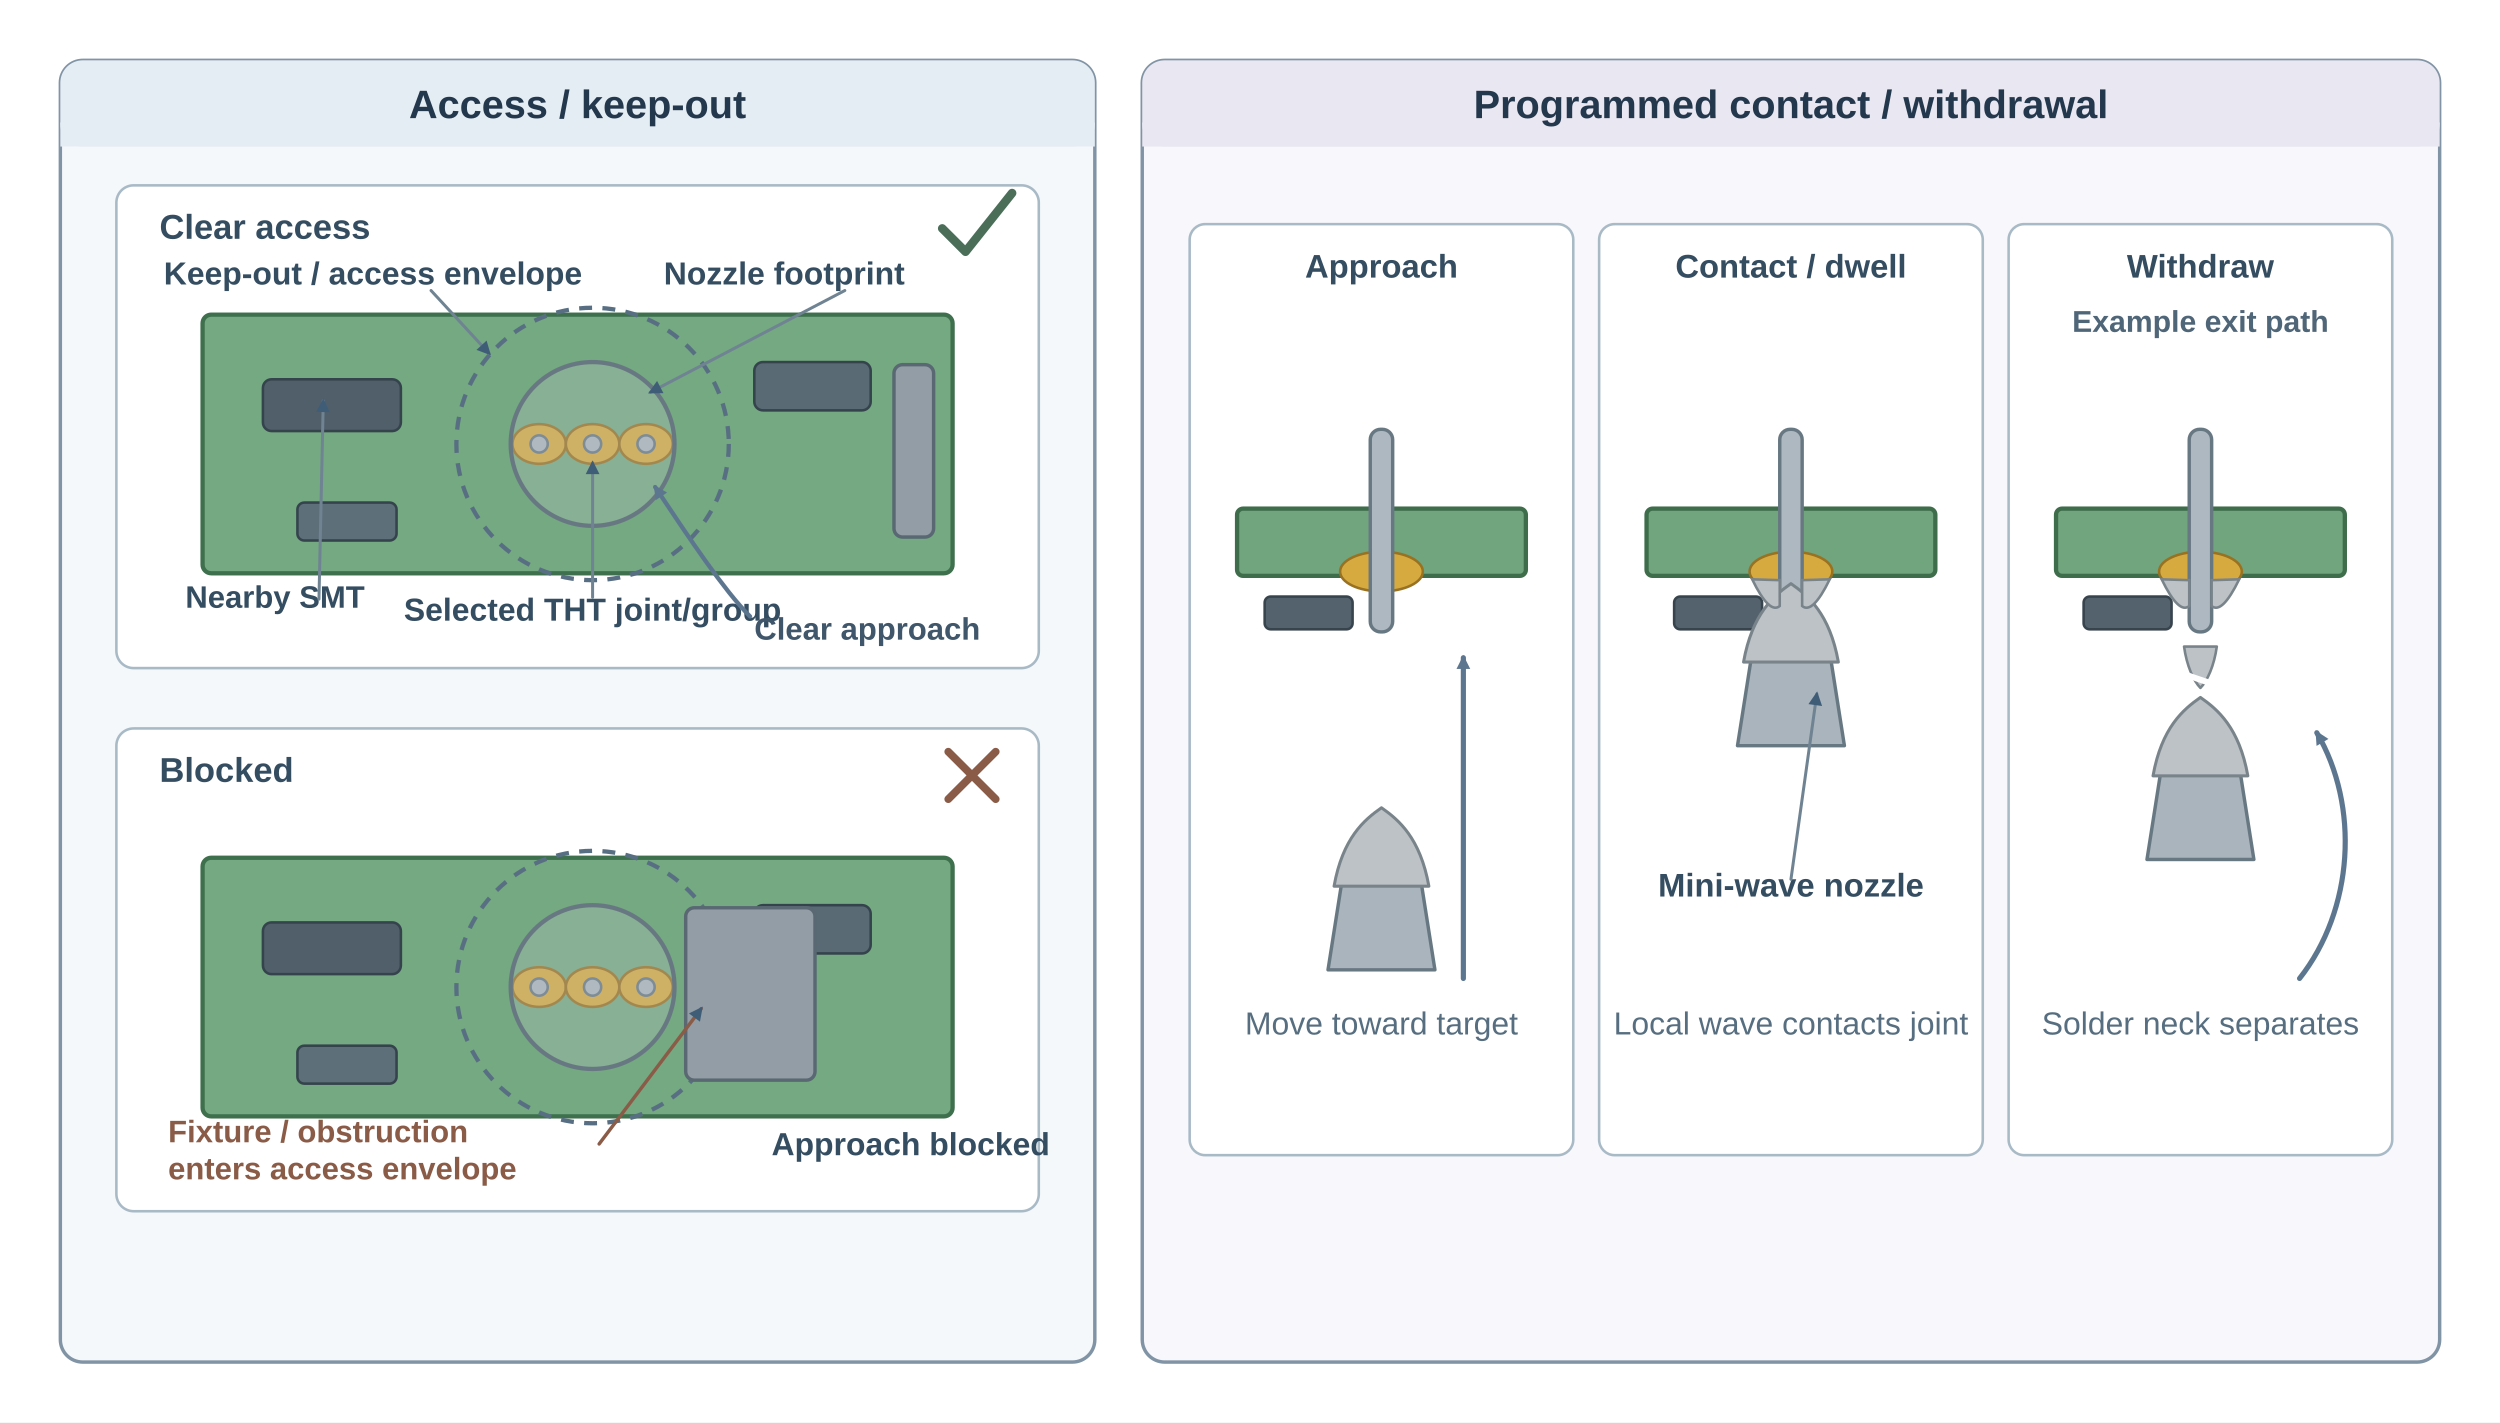
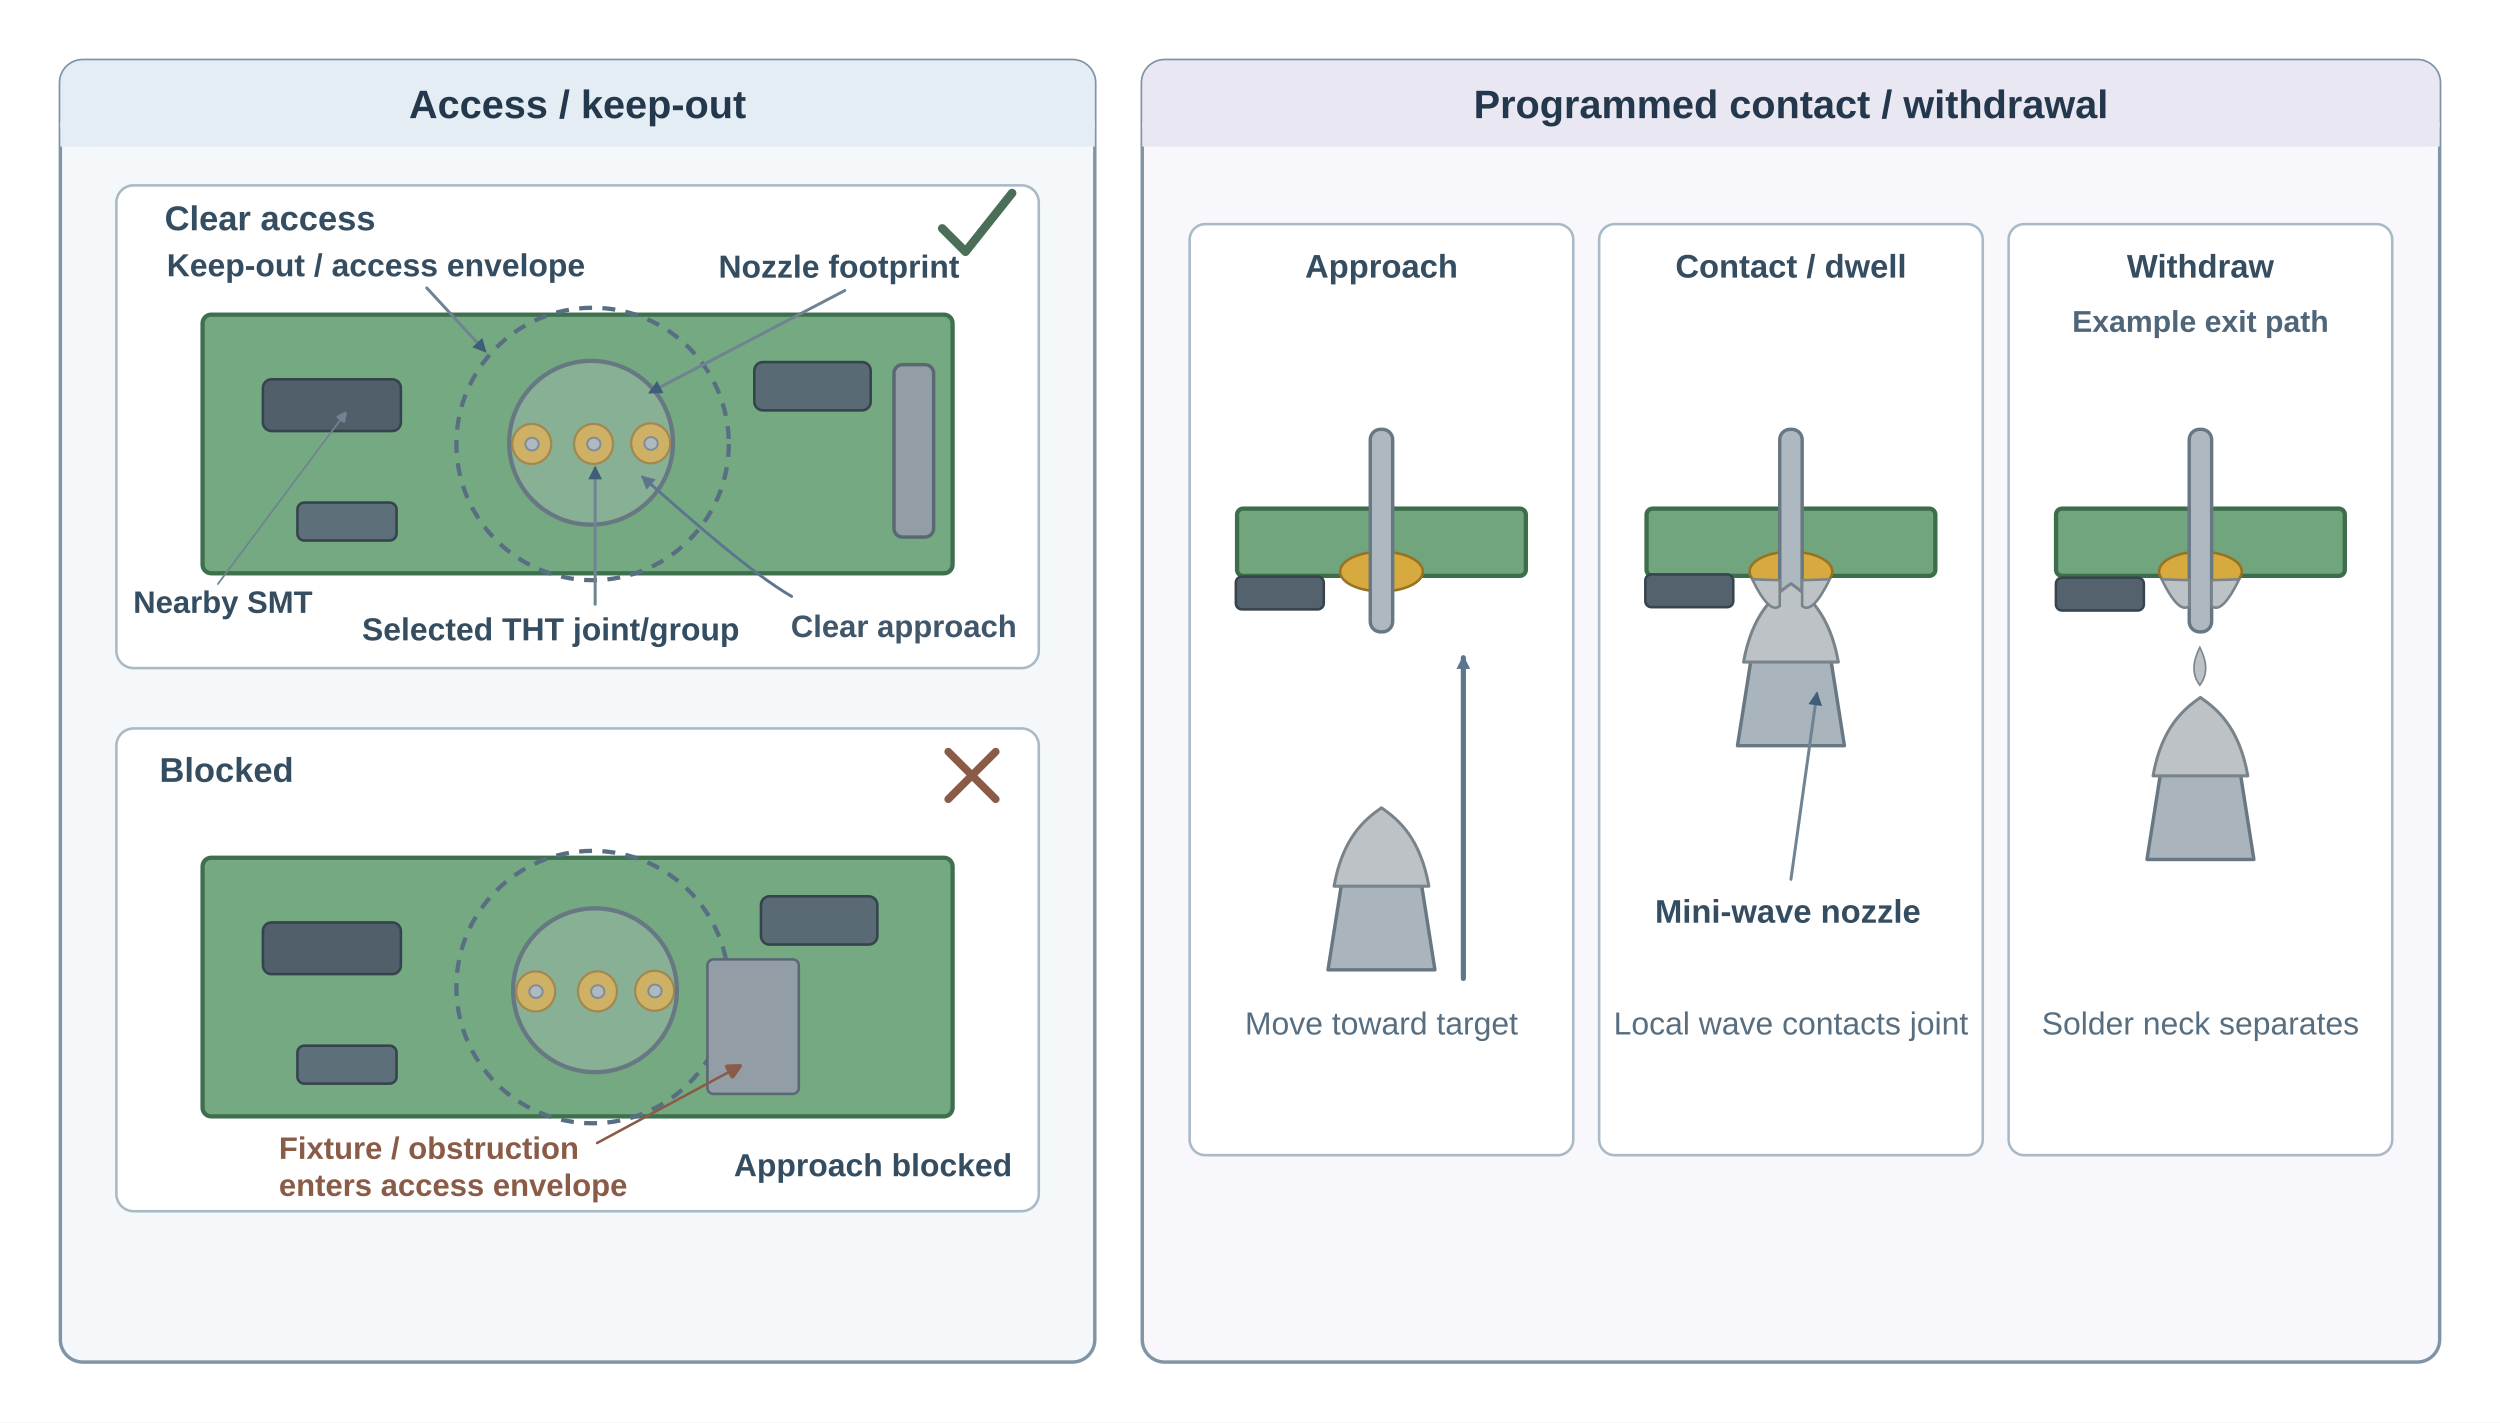
- <svg xmlns="http://www.w3.org/2000/svg" width="2900" height="1650" viewBox="0 0 2900 1650" preserveAspectRatio="xMidYMid meet">
-   <rect x="0" y="0" width="2900" height="1650" fill="#ffffff" />
-   <defs>
+ <svg xmlns="http://www.w3.org/2000/svg" width="2900" height="1650" viewBox="0 0 2900 1650" preserveAspectRatio="xMidYMid meet" version="1.1" id="svg53">
+   <rect x="0" y="0" width="2900" height="1650" fill="#ffffff" id="rect1" />
+   <defs id="defs2">
+     <marker style="overflow:visible" id="RoundedArrow" refX="0" refY="0" orient="auto-start-reverse" markerWidth="1" markerHeight="1" viewBox="0 0 1 1" preserveAspectRatio="xMidYMid">
+       <path transform="scale(0.7)" d="m -0.211,-4.106 6.422,3.211 a 1,1 90 0 1 0,1.789 L -0.211,4.106 A 1.236,1.236 31.717 0 1 -2,3 v -6 a 1.236,1.236 148.283 0 1 1.789,-1.106 z" style="fill:context-stroke;fill-rule:evenodd;stroke:none" id="path8" />
+     </marker>
    <marker id="arrow" markerWidth="16" markerHeight="16" refX="13" refY="8" orient="auto" markerUnits="userSpaceOnUse">
-       <path d="M0,0 L16,8 L0,16 z" fill="#405d78" />
+       <path d="M0,0 L16,8 L0,16 z" fill="#405d78" id="path1" />
    </marker>
    <marker id="motion" markerWidth="16" markerHeight="16" refX="13" refY="8" orient="auto" markerUnits="userSpaceOnUse">
-       <path d="M0,0 L16,8 L0,16 z" fill="#5c7690" />
+       <path d="M0,0 L16,8 L0,16 z" fill="#5c7690" id="path2" />
    </marker>
  </defs>
-   <rect x="70" y="70" width="1200" height="1510" rx="26" fill="#f4f8fb" stroke="#8194a5" stroke-width="4" />
-   <rect x="1325" y="70" width="1505" height="1510" rx="26" fill="#f8f7fb" stroke="#8194a5" stroke-width="4" />
-   <rect x="70" y="70" width="1200" height="100" rx="26" fill="#e5edf4" />
-   <rect x="70" y="142" width="1200" height="28" fill="#e5edf4" />
-   <text x="670.0" y="137" font-family="Arial, Helvetica, sans-serif" font-size="46" font-weight="700" text-anchor="middle" fill="#24384d">Access / keep-out</text>
-   <rect x="1325" y="70" width="1505" height="100" rx="26" fill="#e9e7f1" />
-   <rect x="1325" y="142" width="1505" height="28" fill="#e9e7f1" />
-   <text x="2077.5" y="137" font-family="Arial, Helvetica, sans-serif" font-size="46" font-weight="700" text-anchor="middle" fill="#24384d">Programmed contact / withdrawal</text>
-   <rect x="135" y="215" width="1070" height="560" rx="20" fill="#ffffff" stroke="#a9bac7" stroke-width="3" />
-   <rect x="135" y="845" width="1070" height="560" rx="20" fill="#ffffff" stroke="#a9bac7" stroke-width="3" />
-   <text x="185" y="277" font-family="Arial, Helvetica, sans-serif" font-size="40" font-weight="700" text-anchor="start" fill="#344d61">Clear access</text>
-   <text x="185" y="907" font-family="Arial, Helvetica, sans-serif" font-size="40" font-weight="700" text-anchor="start" fill="#344d61">Blocked</text>
-   <path d="M1093,265 l27,27 l54,-68" fill="none" stroke="#4a6e58" stroke-width="10" stroke-linejoin="round" stroke-linecap="round" />
-   <line x1="1100" y1="872" x2="1155" y2="927" stroke="#8a5b47" stroke-width="9" fill="none" stroke-linecap="round" />
-   <line x1="1155" y1="872" x2="1100" y2="927" stroke="#8a5b47" stroke-width="9" fill="none" stroke-linecap="round" />
-   <rect x="235" y="365" width="870" height="300" rx="10" fill="#74a981" stroke="#3f704d" stroke-width="5" />
-   <ellipse cx="625.4" cy="515.0" rx="31" ry="23" fill="#d7aa40" stroke="#987221" stroke-width="3" />
-   <circle cx="625.4" cy="515.0" r="10" fill="#aab5bd" stroke="#667783" stroke-width="3" />
-   <ellipse cx="687.4" cy="515.0" rx="31" ry="23" fill="#d7aa40" stroke="#987221" stroke-width="3" />
-   <circle cx="687.4" cy="515.0" r="10" fill="#aab5bd" stroke="#667783" stroke-width="3" />
-   <ellipse cx="749.4" cy="515.0" rx="31" ry="23" fill="#d7aa40" stroke="#987221" stroke-width="3" />
-   <circle cx="749.4" cy="515.0" r="10" fill="#aab5bd" stroke="#667783" stroke-width="3" />
-   <circle cx="687.4" cy="515.0" r="95" fill="#b9c1c7" fill-opacity="0.28" stroke="#687883" stroke-width="5" />
-   <circle cx="687.4" cy="515.0" r="158" fill="none" stroke="#586f83" stroke-width="5" stroke-dasharray="15 12" />
-   <rect x="305" y="440" width="160" height="60" rx="10" fill="#505f6a" stroke="#35434d" stroke-width="3" />
-   <rect x="875" y="420" width="135" height="56" rx="10" fill="#596a75" stroke="#35434d" stroke-width="3" />
-   <rect x="345" y="583" width="115" height="44" rx="8" fill="#5d6f79" stroke="#35434d" stroke-width="3" />
-   <rect x="1037" y="423" width="46" height="200" rx="10" fill="#929da6" stroke="#596873" stroke-width="4" />
-   <rect x="235" y="995" width="870" height="300" rx="10" fill="#74a981" stroke="#3f704d" stroke-width="5" />
-   <ellipse cx="625.4" cy="1145.0" rx="31" ry="23" fill="#d7aa40" stroke="#987221" stroke-width="3" />
-   <circle cx="625.4" cy="1145.0" r="10" fill="#aab5bd" stroke="#667783" stroke-width="3" />
-   <ellipse cx="687.4" cy="1145.0" rx="31" ry="23" fill="#d7aa40" stroke="#987221" stroke-width="3" />
-   <circle cx="687.4" cy="1145.0" r="10" fill="#aab5bd" stroke="#667783" stroke-width="3" />
-   <ellipse cx="749.4" cy="1145.0" rx="31" ry="23" fill="#d7aa40" stroke="#987221" stroke-width="3" />
-   <circle cx="749.4" cy="1145.0" r="10" fill="#aab5bd" stroke="#667783" stroke-width="3" />
-   <circle cx="687.4" cy="1145.0" r="95" fill="#b9c1c7" fill-opacity="0.28" stroke="#687883" stroke-width="5" />
-   <circle cx="687.4" cy="1145.0" r="158" fill="none" stroke="#586f83" stroke-width="5" stroke-dasharray="15 12" />
-   <rect x="305" y="1070" width="160" height="60" rx="10" fill="#505f6a" stroke="#35434d" stroke-width="3" />
-   <rect x="875" y="1050" width="135" height="56" rx="10" fill="#596a75" stroke="#35434d" stroke-width="3" />
-   <rect x="345" y="1213" width="115" height="44" rx="8" fill="#5d6f79" stroke="#35434d" stroke-width="3" />
-   <rect x="795.4" y="1053" width="150" height="200" rx="10" fill="#929da6" stroke="#596873" stroke-width="4" />
-   <text x="190" y="330" font-family="Arial, Helvetica, sans-serif" font-size="37" font-weight="700" text-anchor="start" fill="#344d61">Keep-out / access envelope</text>
-   <line x1="500" y1="337" x2="567.4" y2="410.0" stroke="#6f8392" stroke-width="3.5" fill="none" stroke-linecap="round" marker-end="url(#arrow)" />
-   <text x="770" y="330" font-family="Arial, Helvetica, sans-serif" font-size="37" font-weight="700" text-anchor="start" fill="#344d61">Nozzle footprint</text>
-   <line x1="980" y1="337" x2="754.4" y2="455.0" stroke="#6f8392" stroke-width="3.5" fill="none" stroke-linecap="round" marker-end="url(#arrow)" />
-   <text x="687.4" y="720" font-family="Arial, Helvetica, sans-serif" font-size="37" font-weight="700" text-anchor="middle" fill="#344d61">Selected THT joint/group</text>
-   <line x1="687.4" y1="693" x2="687.4" y2="537.0" stroke="#6f8392" stroke-width="3.5" fill="none" stroke-linecap="round" marker-end="url(#arrow)" />
-   <text x="215" y="705" font-family="Arial, Helvetica, sans-serif" font-size="36" font-weight="700" text-anchor="start" fill="#344d61">Nearby SMT</text>
-   <line x1="370" y1="695" x2="375" y2="465" stroke="#6f8392" stroke-width="3.5" fill="none" stroke-linecap="round" marker-end="url(#arrow)" />
-   <text x="875" y="742" font-family="Arial, Helvetica, sans-serif" font-size="36" font-weight="700" text-anchor="start" fill="#40566a">Clear approach</text>
-   <path d="M870,715 C840,685 800,625 760,565" fill="none" stroke="#5c7690" stroke-width="5" stroke-linecap="round" stroke-linejoin="round" marker-end="url(#motion)" />
-   <text x="195" y="1325" font-family="Arial, Helvetica, sans-serif" font-size="36" font-weight="700" text-anchor="start" fill="#8a5b47">Fixture / obstruction</text>
-   <text x="195" y="1368" font-family="Arial, Helvetica, sans-serif" font-size="36" font-weight="700" text-anchor="start" fill="#8a5b47">enters access envelope</text>
-   <line x1="695" y1="1327" x2="813.4" y2="1170" stroke="#8a5b47" stroke-width="4" fill="none" stroke-linecap="round" marker-end="url(#arrow)" />
-   <text x="895" y="1340" font-family="Arial, Helvetica, sans-serif" font-size="37" font-weight="700" text-anchor="start" fill="#344d61">Approach blocked</text>
-   <rect x="1380.0" y="260" width="445.0" height="1080" rx="18" fill="#ffffff" stroke="#a9bac7" stroke-width="3" />
-   <text x="1602.5" y="322" font-family="Arial, Helvetica, sans-serif" font-size="38" font-weight="700" text-anchor="middle" fill="#344d61">Approach</text>
-   <rect x="1855.0" y="260" width="445.0" height="1080" rx="18" fill="#ffffff" stroke="#a9bac7" stroke-width="3" />
-   <text x="2077.5" y="322" font-family="Arial, Helvetica, sans-serif" font-size="38" font-weight="700" text-anchor="middle" fill="#344d61">Contact / dwell</text>
-   <rect x="2330.0" y="260" width="445.0" height="1080" rx="18" fill="#ffffff" stroke="#a9bac7" stroke-width="3" />
-   <text x="2552.5" y="322" font-family="Arial, Helvetica, sans-serif" font-size="38" font-weight="700" text-anchor="middle" fill="#344d61">Withdraw</text>
-   <text x="2552.5" y="385" font-family="Arial, Helvetica, sans-serif" font-size="35" font-weight="700" text-anchor="middle" fill="#4f6578">Example exit path</text>
-   <rect x="1435.0" y="590" width="335.0" height="78" rx="7" fill="#70a57e" stroke="#3e6d4b" stroke-width="5" />
-   <ellipse cx="1602.5" cy="663" rx="48" ry="23" fill="#d7aa40" stroke="#987221" stroke-width="3" />
-   <rect x="1589.5" y="498" width="26" height="235" rx="12" fill="#aeb8c0" stroke="#687883" stroke-width="4" />
-   <rect x="1467.0" y="692" width="102" height="38" rx="7" fill="#53626d" stroke="#37444e" stroke-width="3" />
-   <path d="M1540.5,1125 L1562.5,985 Q1602.5,950 1642.5,985 L1664.5,1125 Z" fill="#aab4bc" stroke="#687883" stroke-width="4" stroke-linejoin="round" stroke-linecap="round" />
-   <path d="M1547.5,1028 C1557.5,972 1582.5,951 1602.5,937 C1622.5,951 1647.5,972 1657.5,1028 Z" fill="#bcc2c6" stroke="#78838a" stroke-width="3.5" stroke-linejoin="round" stroke-linecap="round" />
-   <rect x="1910.0" y="590" width="335.0" height="78" rx="7" fill="#70a57e" stroke="#3e6d4b" stroke-width="5" />
-   <ellipse cx="2077.5" cy="663" rx="48" ry="23" fill="#d7aa40" stroke="#987221" stroke-width="3" />
-   <rect x="2064.5" y="498" width="26" height="235" rx="12" fill="#aeb8c0" stroke="#687883" stroke-width="4" />
-   <rect x="1942.0" y="692" width="102" height="38" rx="7" fill="#53626d" stroke="#37444e" stroke-width="3" />
-   <path d="M2015.5,865 L2037.5,725 Q2077.5,690 2117.5,725 L2139.5,865 Z" fill="#aab4bc" stroke="#687883" stroke-width="4" stroke-linejoin="round" stroke-linecap="round" />
-   <path d="M2022.5,768 C2032.5,712 2057.5,691 2077.5,677 C2097.5,691 2122.5,712 2132.5,768 Z" fill="#bcc2c6" stroke="#78838a" stroke-width="3.5" stroke-linejoin="round" stroke-linecap="round" />
-   <path d="M2032.5,672 Q2052.5,713 2064.5,703 L2064.5,673 Z" fill="#bcc2c6" stroke="#78838a" stroke-width="3" />
-   <path d="M2122.5,672 Q2102.5,713 2090.5,703 L2090.5,673 Z" fill="#bcc2c6" stroke="#78838a" stroke-width="3" />
-   <rect x="2385.0" y="590" width="335.0" height="78" rx="7" fill="#70a57e" stroke="#3e6d4b" stroke-width="5" />
-   <ellipse cx="2552.5" cy="663" rx="48" ry="23" fill="#d7aa40" stroke="#987221" stroke-width="3" />
-   <rect x="2539.5" y="498" width="26" height="235" rx="12" fill="#aeb8c0" stroke="#687883" stroke-width="4" />
-   <rect x="2417.0" y="692" width="102" height="38" rx="7" fill="#53626d" stroke="#37444e" stroke-width="3" />
-   <path d="M2490.5,997 L2512.5,857 Q2552.5,822 2592.5,857 L2614.5,997 Z" fill="#aab4bc" stroke="#687883" stroke-width="4" stroke-linejoin="round" stroke-linecap="round" />
-   <path d="M2497.5,900 C2507.5,844 2532.5,823 2552.5,809 C2572.5,823 2597.5,844 2607.5,900 Z" fill="#bcc2c6" stroke="#78838a" stroke-width="3.5" stroke-linejoin="round" stroke-linecap="round" />
-   <path d="M2507.5,672 Q2527.5,713 2539.5,703 L2539.5,673 Z" fill="#bcc2c6" stroke="#78838a" stroke-width="3" />
-   <path d="M2597.5,672 Q2577.5,713 2565.5,703 L2565.5,673 Z" fill="#bcc2c6" stroke="#78838a" stroke-width="3" />
-   <line x1="1697.5" y1="1135" x2="1697.5" y2="763" stroke="#5c7690" stroke-width="6" fill="none" stroke-linecap="round" marker-end="url(#motion)" />
-   <text x="1602.5" y="1200" font-family="Arial, Helvetica, sans-serif" font-size="37" font-weight="400" text-anchor="middle" fill="#566e80">Move toward target</text>
-   <text x="2077.5" y="1040" font-family="Arial, Helvetica, sans-serif" font-size="38" font-weight="700" text-anchor="middle" fill="#344d61">Mini-wave nozzle</text>
-   <line x1="2077.5" y1="1020" x2="2107.5" y2="805" stroke="#6f8392" stroke-width="3.5" fill="none" stroke-linecap="round" marker-end="url(#arrow)" />
-   <text x="2077.5" y="1200" font-family="Arial, Helvetica, sans-serif" font-size="37" font-weight="400" text-anchor="middle" fill="#566e80">Local wave contacts joint</text>
-   <path d="M2667.5,1135 C2730.5,1055 2737.5,935 2687.5,850" fill="none" stroke="#5c7690" stroke-width="6" stroke-linejoin="round" stroke-linecap="round" marker-end="url(#motion)" />
-   <path d="M2533.5,750 C2536.5,772 2544.5,790 2552.5,798 C2560.5,790 2568.5,772 2571.5,750 Z" fill="#bcc2c6" stroke="#78838a" stroke-width="3" stroke-linejoin="round" stroke-linecap="round" />
-   <line x1="2533.5" y1="782" x2="2571.5" y2="795" stroke="#ffffff" stroke-width="7" fill="none" stroke-linecap="round" />
-   <text x="2552.5" y="1200" font-family="Arial, Helvetica, sans-serif" font-size="37" font-weight="400" text-anchor="middle" fill="#566e80">Solder neck separates</text>
+   <rect x="70" y="70" width="1200" height="1510" rx="26" fill="#f4f8fb" stroke="#8194a5" stroke-width="4" id="rect2" />
+   <rect x="1325" y="70" width="1505" height="1510" rx="26" fill="#f8f7fb" stroke="#8194a5" stroke-width="4" id="rect3" />
+   <rect x="70" y="70" width="1200" height="100" rx="26" fill="#e5edf4" id="rect4" />
+   <rect x="70" y="142" width="1200" height="28" fill="#e5edf4" id="rect5" />
+   <text x="670.0" y="137" font-family="Arial, Helvetica, sans-serif" font-size="46" font-weight="700" text-anchor="middle" fill="#24384d" id="text5">Access / keep-out</text>
+   <rect x="1325" y="70" width="1505" height="100" rx="26" fill="#e9e7f1" id="rect6" />
+   <rect x="1325" y="142" width="1505" height="28" fill="#e9e7f1" id="rect7" />
+   <text x="2077.5" y="137" font-family="Arial, Helvetica, sans-serif" font-size="46" font-weight="700" text-anchor="middle" fill="#24384d" id="text7">Programmed contact / withdrawal</text>
+   <rect x="135" y="215" width="1070" height="560" rx="20" fill="#ffffff" stroke="#a9bac7" stroke-width="3" id="rect8" />
+   <rect x="135" y="845" width="1070" height="560" rx="20" fill="#ffffff" stroke="#a9bac7" stroke-width="3" id="rect9" />
+   <text x="190.95" y="267.084" font-family="Arial, Helvetica, sans-serif" font-size="40px" font-weight="700" text-anchor="start" fill="#344d61" id="text9">Clear access</text>
+   <text x="185" y="907" font-family="Arial, Helvetica, sans-serif" font-size="40" font-weight="700" text-anchor="start" fill="#344d61" id="text10">Blocked</text>
+   <path d="M1093,265 l27,27 l54,-68" fill="none" stroke="#4a6e58" stroke-width="10" stroke-linejoin="round" stroke-linecap="round" id="path10" />
+   <line x1="1100" y1="872" x2="1155" y2="927" stroke="#8a5b47" stroke-width="9" fill="none" stroke-linecap="round" id="line10" />
+   <line x1="1155" y1="872" x2="1100" y2="927" stroke="#8a5b47" stroke-width="9" fill="none" stroke-linecap="round" id="line11" />
+   <rect x="235" y="365" width="870" height="300" rx="10" fill="#74a981" stroke="#3f704d" stroke-width="5" id="rect11" />
+   <ellipse cx="616.811" cy="515" rx="22.623" ry="23.213" fill="#d7aa40" stroke="#987221" stroke-width="2.575" id="ellipse11" />
+   <ellipse cx="617.161" cy="515.175" fill="#aab5bd" stroke="#667783" stroke-width="2.268" id="circle11" rx="7.737" ry="7.386" />
+   <ellipse cx="754.832" cy="514.241" rx="22.623" ry="23.213" fill="#d7aa40" stroke="#987221" stroke-width="2.575" id="ellipse11-8" />
+   <ellipse cx="755.183" cy="514.417" fill="#aab5bd" stroke="#667783" stroke-width="2.268" id="circle11-3" rx="7.737" ry="7.386" />
+   <ellipse cx="688.496" cy="514.942" rx="22.623" ry="23.213" fill="#d7aa40" stroke="#987221" stroke-width="2.575" id="ellipse11-8-7" />
+   <ellipse cx="688.847" cy="515.118" fill="#aab5bd" stroke="#667783" stroke-width="2.268" id="circle11-3-9" rx="7.737" ry="7.386" />
+   <circle cx="685.647" cy="513.598" r="95" fill="#b9c1c7" fill-opacity="0.28" stroke="#687883" stroke-width="5" id="circle14" />
+   <circle cx="687.4" cy="515.0" r="158" fill="none" stroke="#586f83" stroke-width="5" stroke-dasharray="15 12" id="circle15" />
+   <rect x="305" y="440" width="160" height="60" rx="10" fill="#505f6a" stroke="#35434d" stroke-width="3" id="rect15" />
+   <rect x="875" y="420" width="135" height="56" rx="10" fill="#596a75" stroke="#35434d" stroke-width="3" id="rect16" />
+   <rect x="345" y="583" width="115" height="44" rx="8" fill="#5d6f79" stroke="#35434d" stroke-width="3" id="rect17" />
+   <rect x="1037" y="423" width="46" height="200" rx="10" fill="#929da6" stroke="#596873" stroke-width="4" id="rect18" />
+   <rect x="235" y="995" width="870" height="300" rx="10" fill="#74a981" stroke="#3f704d" stroke-width="5" id="rect19" />
+   <circle cx="687.4" cy="1145.0" r="158" fill="none" stroke="#586f83" stroke-width="5" stroke-dasharray="15 12" id="circle23" />
+   <rect x="305" y="1070" width="160" height="60" rx="10" fill="#505f6a" stroke="#35434d" stroke-width="3" id="rect23" />
+   <rect x="882.711" y="1039.719" width="135" height="56" rx="10" fill="#596a75" stroke="#35434d" stroke-width="3" id="rect24" />
+   <rect x="345" y="1213" width="115" height="44" rx="8" fill="#5d6f79" stroke="#35434d" stroke-width="3" id="rect25" />
+   <rect x="820.588" y="1112.887" width="106.05" height="156.05" rx="7.07" fill="#929da6" stroke="#596873" stroke-width="2.971" id="rect26" />
+   <text x="193.451" y="320.489" font-family="Arial, Helvetica, sans-serif" font-size="37px" font-weight="700" text-anchor="start" fill="#344d61" id="text26">Keep-out / access envelope</text>
+   <line x1="495.042" y1="334.025" x2="562.442" y2="407.025" stroke="#6f8392" stroke-width="3.5" fill="none" stroke-linecap="round" marker-end="url(#arrow)" id="line26" />
+   <text x="833.462" y="322.067" font-family="Arial, Helvetica, sans-serif" font-size="37px" font-weight="700" text-anchor="start" fill="#344d61" id="text27">Nozzle footprint</text>
+   <line x1="980" y1="337" x2="754.4" y2="455.0" stroke="#6f8392" stroke-width="3.5" fill="none" stroke-linecap="round" marker-end="url(#arrow)" id="line27" />
+   <text x="638.812" y="742.806" font-family="Arial, Helvetica, sans-serif" font-size="37px" font-weight="700" text-anchor="middle" fill="#344d61" id="text28">Selected THT joint/group</text>
+   <line x1="690.375" y1="700.891" x2="690.375" y2="543.056" stroke="#6f8392" stroke-width="3.521" fill="none" stroke-linecap="round" marker-end="url(#arrow)" id="line28" />
+   <text x="154.513" y="710.95" font-family="Arial, Helvetica, sans-serif" font-size="36px" font-weight="700" text-anchor="start" fill="#344d61" id="text29">Nearby SMT</text>
+   <line x1="252.744" y1="677.501" x2="396.032" y2="485.368" stroke="#6f8392" stroke-width="13.745" fill="none" stroke-linecap="round" marker-end="url(#arrow)" id="line29" style="stroke-width:2;stroke-dasharray:none;marker-end:url(#RoundedArrow)" />
+   <text x="917.345" y="738.986" font-family="Arial, Helvetica, sans-serif" font-size="36px" font-weight="700" text-anchor="start" fill="#40566a" id="text30">Clear approach</text>
+   <path d="M 918.246,691.83 C 871.157,664.168 808.371,608.844 745.585,553.52" fill="none" stroke="#5c7690" stroke-width="5.302" stroke-linecap="round" stroke-linejoin="round" marker-end="url(#motion)" id="path30" style="stroke-width:3.403;stroke-dasharray:none" />
+   <text x="323.513" y="1344.277" font-family="Arial, Helvetica, sans-serif" font-size="36px" font-weight="700" text-anchor="start" fill="#8a5b47" id="text31">Fixture / obstruction</text>
+   <text x="323.513" y="1387.277" font-family="Arial, Helvetica, sans-serif" font-size="36px" font-weight="700" text-anchor="start" fill="#8a5b47" id="text32">enters access envelope</text>
+   <line x1="692.609" y1="1325.877" x2="848.024" y2="1242.155" stroke="#8a5b47" stroke-width="4" fill="none" stroke-linecap="round" marker-end="url(#arrow)" id="line32" style="stroke-width:3;stroke-dasharray:none;marker-end:url(#RoundedArrow)" />
+   <text x="851.306" y="1364.418" font-family="Arial, Helvetica, sans-serif" font-size="37px" font-weight="700" text-anchor="start" fill="#344d61" id="text33">Approach blocked</text>
+   <rect x="1380.0" y="260" width="445.0" height="1080" rx="18" fill="#ffffff" stroke="#a9bac7" stroke-width="3" id="rect33" />
+   <text x="1602.5" y="322" font-family="Arial, Helvetica, sans-serif" font-size="38" font-weight="700" text-anchor="middle" fill="#344d61" id="text34">Approach</text>
+   <rect x="1855.0" y="260" width="445.0" height="1080" rx="18" fill="#ffffff" stroke="#a9bac7" stroke-width="3" id="rect34" />
+   <text x="2077.5" y="322" font-family="Arial, Helvetica, sans-serif" font-size="38" font-weight="700" text-anchor="middle" fill="#344d61" id="text35">Contact / dwell</text>
+   <rect x="2330.0" y="260" width="445.0" height="1080" rx="18" fill="#ffffff" stroke="#a9bac7" stroke-width="3" id="rect35" />
+   <text x="2552.5" y="322" font-family="Arial, Helvetica, sans-serif" font-size="38" font-weight="700" text-anchor="middle" fill="#344d61" id="text36">Withdraw</text>
+   <text x="2552.5" y="385" font-family="Arial, Helvetica, sans-serif" font-size="35" font-weight="700" text-anchor="middle" fill="#4f6578" id="text37">Example exit path</text>
+   <rect x="1435.0" y="590" width="335.0" height="78" rx="7" fill="#70a57e" stroke="#3e6d4b" stroke-width="5" id="rect37" />
+   <ellipse cx="1602.5" cy="663" rx="48" ry="23" fill="#d7aa40" stroke="#987221" stroke-width="3" id="ellipse37" />
+   <rect x="1589.5" y="498" width="26" height="235" rx="12" fill="#aeb8c0" stroke="#687883" stroke-width="4" id="rect38" />
+   <rect x="1433.587" y="668.868" width="102" height="38" rx="7" fill="#53626d" stroke="#37444e" stroke-width="3" id="rect39" />
+   <path d="M1540.5,1125 L1562.5,985 Q1602.5,950 1642.5,985 L1664.5,1125 Z" fill="#aab4bc" stroke="#687883" stroke-width="4" stroke-linejoin="round" stroke-linecap="round" id="path39" />
+   <path d="M1547.5,1028 C1557.5,972 1582.5,951 1602.5,937 C1622.5,951 1647.5,972 1657.5,1028 Z" fill="#bcc2c6" stroke="#78838a" stroke-width="3.5" stroke-linejoin="round" stroke-linecap="round" id="path40" />
+   <rect x="1910.0" y="590" width="335.0" height="78" rx="7" fill="#70a57e" stroke="#3e6d4b" stroke-width="5" id="rect40" />
+   <ellipse cx="2077.5" cy="663" rx="48" ry="23" fill="#d7aa40" stroke="#987221" stroke-width="3" id="ellipse40" />
+   <rect x="2064.5" y="498" width="26" height="235" rx="12" fill="#aeb8c0" stroke="#687883" stroke-width="4" id="rect41" />
+   <rect x="1908.587" y="666.297" width="102" height="38" rx="7" fill="#53626d" stroke="#37444e" stroke-width="3" id="rect42" />
+   <path d="M2015.5,865 L2037.5,725 Q2077.5,690 2117.5,725 L2139.5,865 Z" fill="#aab4bc" stroke="#687883" stroke-width="4" stroke-linejoin="round" stroke-linecap="round" id="path42" />
+   <path d="M2022.5,768 C2032.5,712 2057.5,691 2077.5,677 C2097.5,691 2122.5,712 2132.5,768 Z" fill="#bcc2c6" stroke="#78838a" stroke-width="3.5" stroke-linejoin="round" stroke-linecap="round" id="path43" />
+   <path d="M2032.5,672 Q2052.5,713 2064.5,703 L2064.5,673 Z" fill="#bcc2c6" stroke="#78838a" stroke-width="3" id="path44" />
+   <path d="M2122.5,672 Q2102.5,713 2090.5,703 L2090.5,673 Z" fill="#bcc2c6" stroke="#78838a" stroke-width="3" id="path45" />
+   <rect x="2385.0" y="590" width="335.0" height="78" rx="7" fill="#70a57e" stroke="#3e6d4b" stroke-width="5" id="rect45" />
+   <ellipse cx="2552.5" cy="663" rx="48" ry="23" fill="#d7aa40" stroke="#987221" stroke-width="3" id="ellipse45" />
+   <rect x="2539.5" y="498" width="26" height="235" rx="12" fill="#aeb8c0" stroke="#687883" stroke-width="4" id="rect46" />
+   <rect x="2384.872" y="670.153" width="102" height="38" rx="7" fill="#53626d" stroke="#37444e" stroke-width="3" id="rect47" />
+   <path d="M2490.5,997 L2512.5,857 Q2552.5,822 2592.5,857 L2614.5,997 Z" fill="#aab4bc" stroke="#687883" stroke-width="4" stroke-linejoin="round" stroke-linecap="round" id="path47" />
+   <path d="M2497.5,900 C2507.5,844 2532.5,823 2552.5,809 C2572.5,823 2597.5,844 2607.5,900 Z" fill="#bcc2c6" stroke="#78838a" stroke-width="3.5" stroke-linejoin="round" stroke-linecap="round" id="path48" />
+   <path d="M2507.5,672 Q2527.5,713 2539.5,703 L2539.5,673 Z" fill="#bcc2c6" stroke="#78838a" stroke-width="3" id="path49" />
+   <path d="M2597.5,672 Q2577.5,713 2565.5,703 L2565.5,673 Z" fill="#bcc2c6" stroke="#78838a" stroke-width="3" id="path50" />
+   <line x1="1697.5" y1="1135" x2="1697.5" y2="763" stroke="#5c7690" stroke-width="6" fill="none" stroke-linecap="round" marker-end="url(#motion)" id="line50" />
+   <text x="1602.5" y="1200" font-family="Arial, Helvetica, sans-serif" font-size="37" font-weight="400" text-anchor="middle" fill="#566e80" id="text50">Move toward target</text>
+   <text x="2073.93" y="1070.341" font-family="Arial, Helvetica, sans-serif" font-size="38px" font-weight="700" text-anchor="middle" fill="#344d61" id="text51">Mini-wave nozzle</text>
+   <line x1="2077.5" y1="1020" x2="2107.5" y2="805" stroke="#6f8392" stroke-width="3.5" fill="none" stroke-linecap="round" marker-end="url(#arrow)" id="line51" />
+   <text x="2077.5" y="1200" font-family="Arial, Helvetica, sans-serif" font-size="37" font-weight="400" text-anchor="middle" fill="#566e80" id="text52">Local wave contacts joint</text>
+   <text x="2552.5" y="1200" font-family="Arial, Helvetica, sans-serif" font-size="37" font-weight="400" text-anchor="middle" fill="#566e80" id="text53">Solder neck separates</text>
+   <ellipse cx="621.37" cy="1150.086" rx="22.623" ry="23.213" fill="#d7aa40" stroke="#987221" stroke-width="2.575" id="ellipse11-5" />
+   <ellipse cx="621.721" cy="1150.261" fill="#aab5bd" stroke="#667783" stroke-width="2.268" id="circle11-7" rx="7.737" ry="7.386" />
+   <ellipse cx="759.391" cy="1149.327" rx="22.623" ry="23.213" fill="#d7aa40" stroke="#987221" stroke-width="2.575" id="ellipse11-8-6" />
+   <ellipse cx="759.742" cy="1149.502" fill="#aab5bd" stroke="#667783" stroke-width="2.268" id="circle11-3-2" rx="7.737" ry="7.386" />
+   <ellipse cx="693.056" cy="1150.028" rx="22.623" ry="23.213" fill="#d7aa40" stroke="#987221" stroke-width="2.575" id="ellipse11-8-7-7" />
+   <ellipse cx="693.406" cy="1150.203" fill="#aab5bd" stroke="#667783" stroke-width="2.268" id="circle11-3-9-0" rx="7.737" ry="7.386" />
+   <circle cx="690.207" cy="1148.683" r="95" fill="#b9c1c7" fill-opacity="0.28" stroke="#687883" stroke-width="5" id="circle14-3" />
+   <path d="m 2551.808,750.844 c -9,18 -9,32 0,44 9,-12 9,-26 0,-44 z" fill="#bcc2c6" stroke="#7d878e" stroke-width="2" id="path90" />
</svg>
